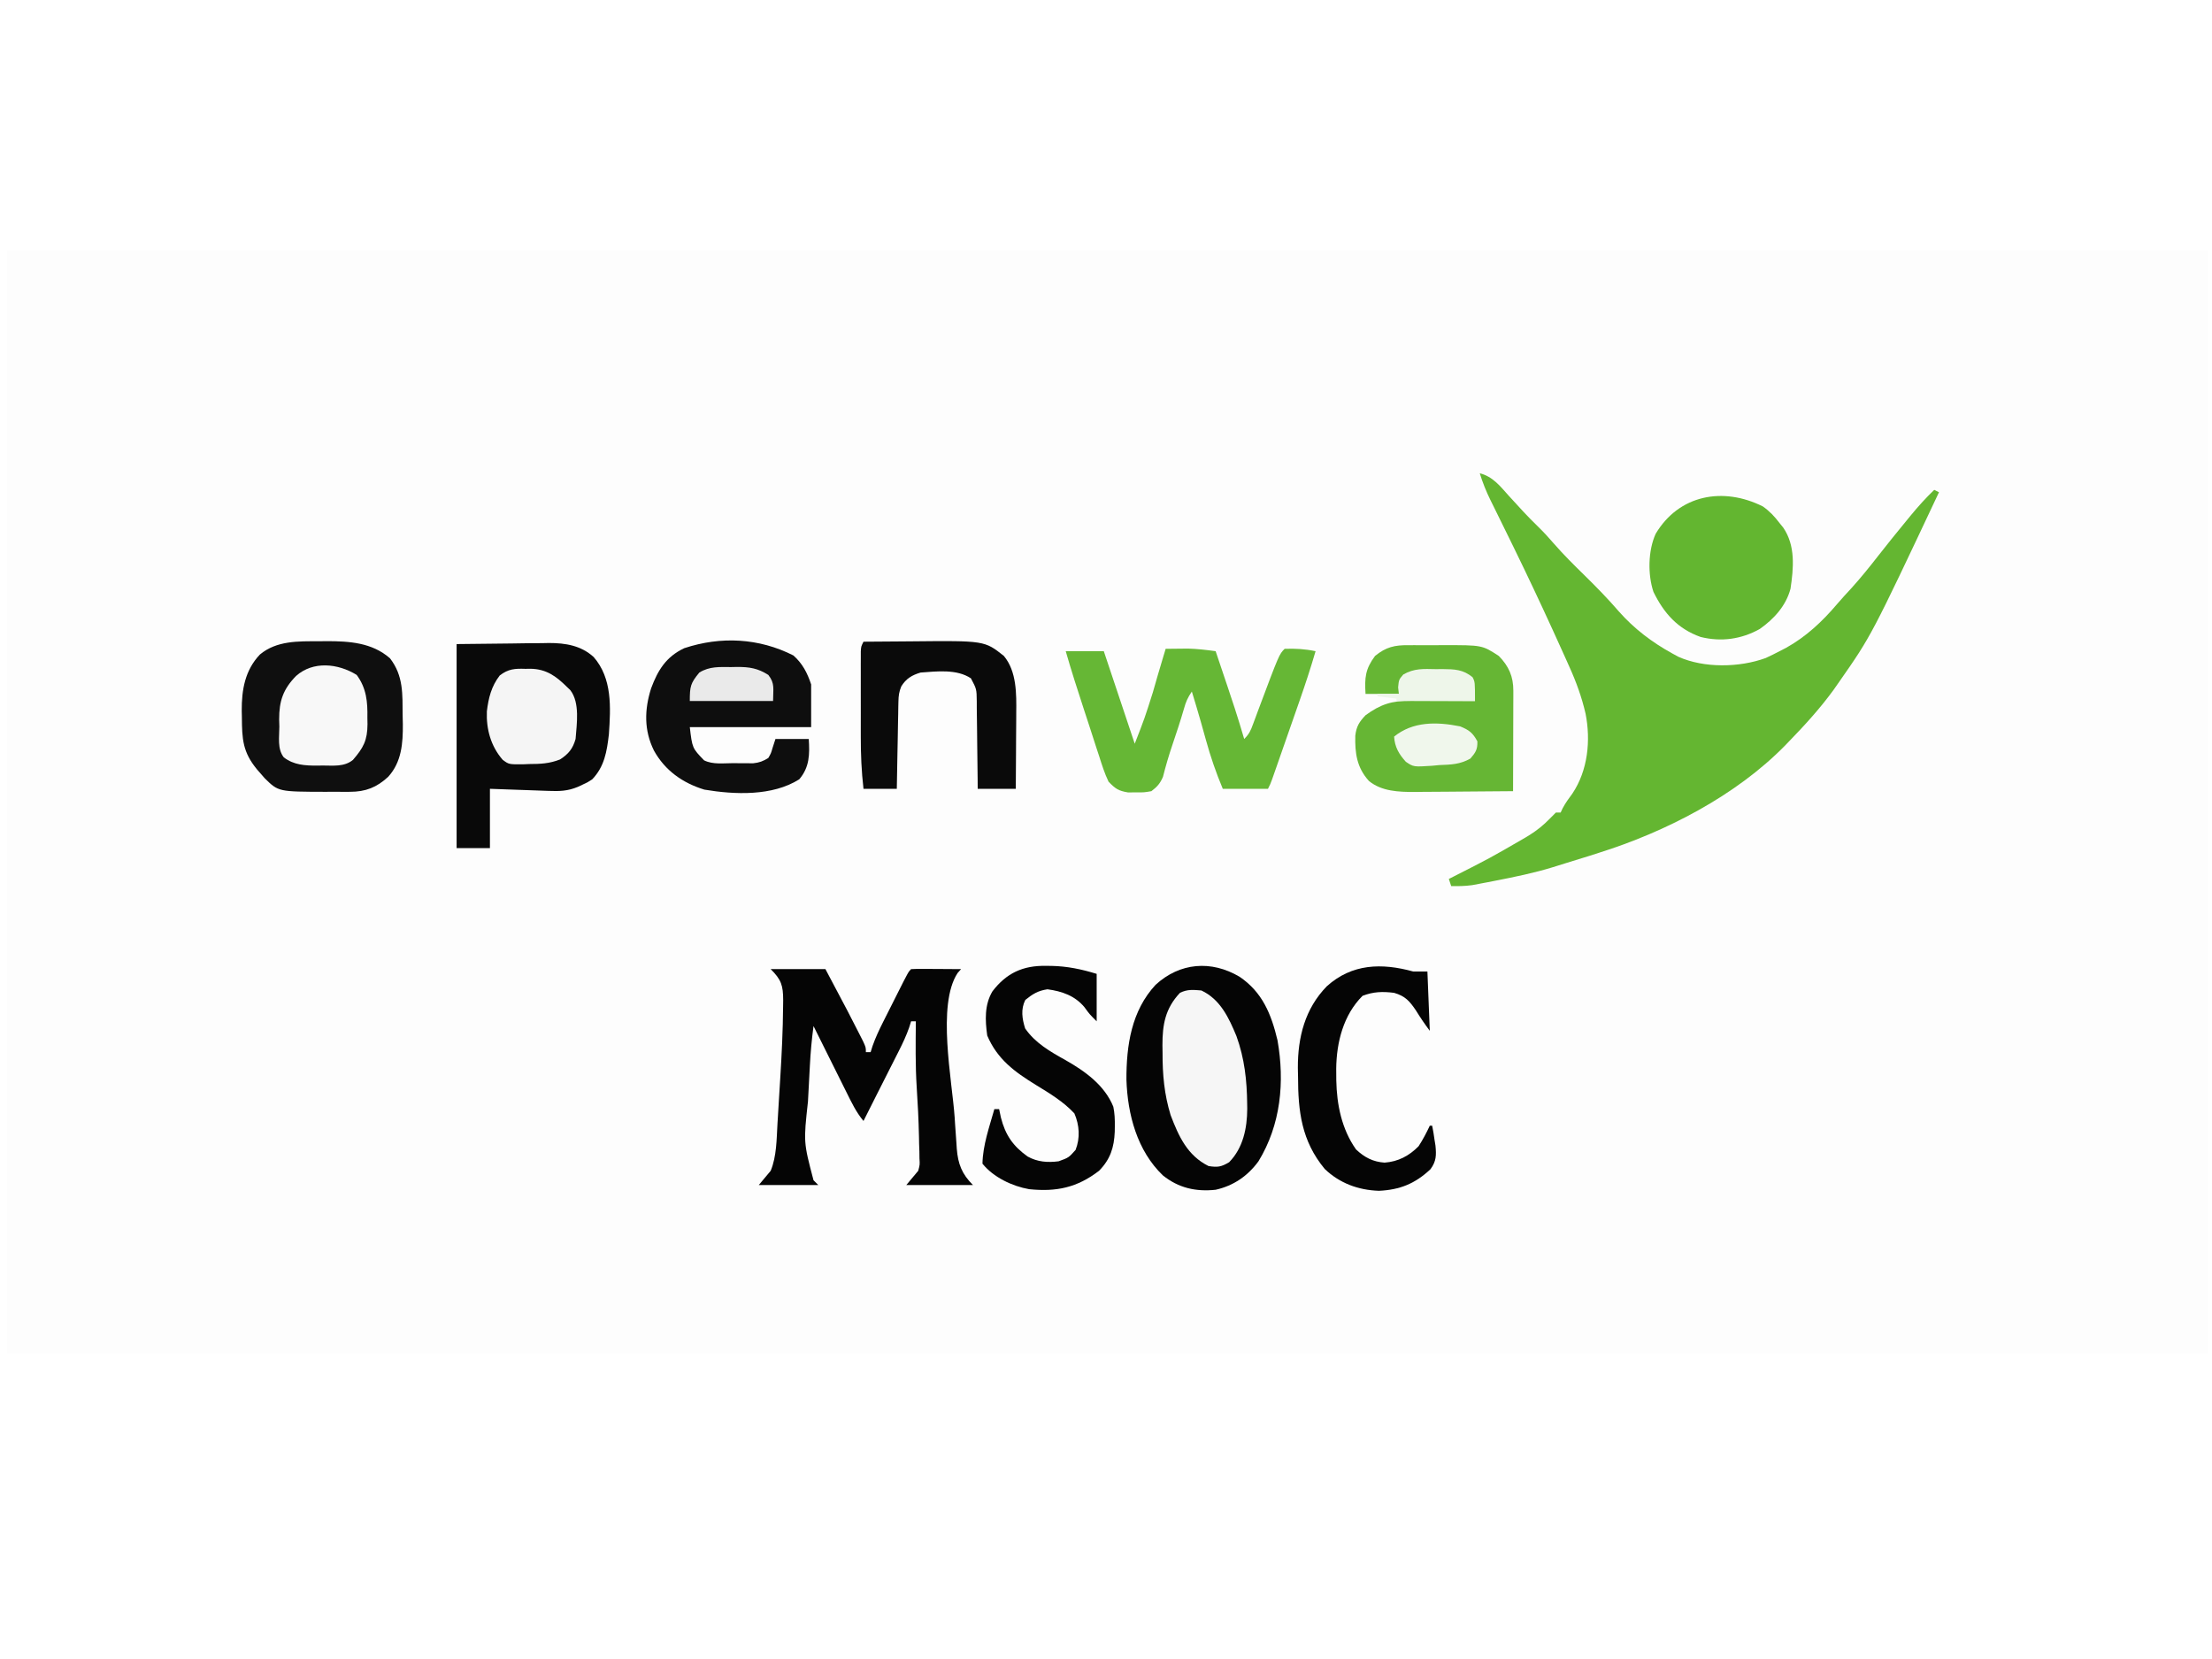
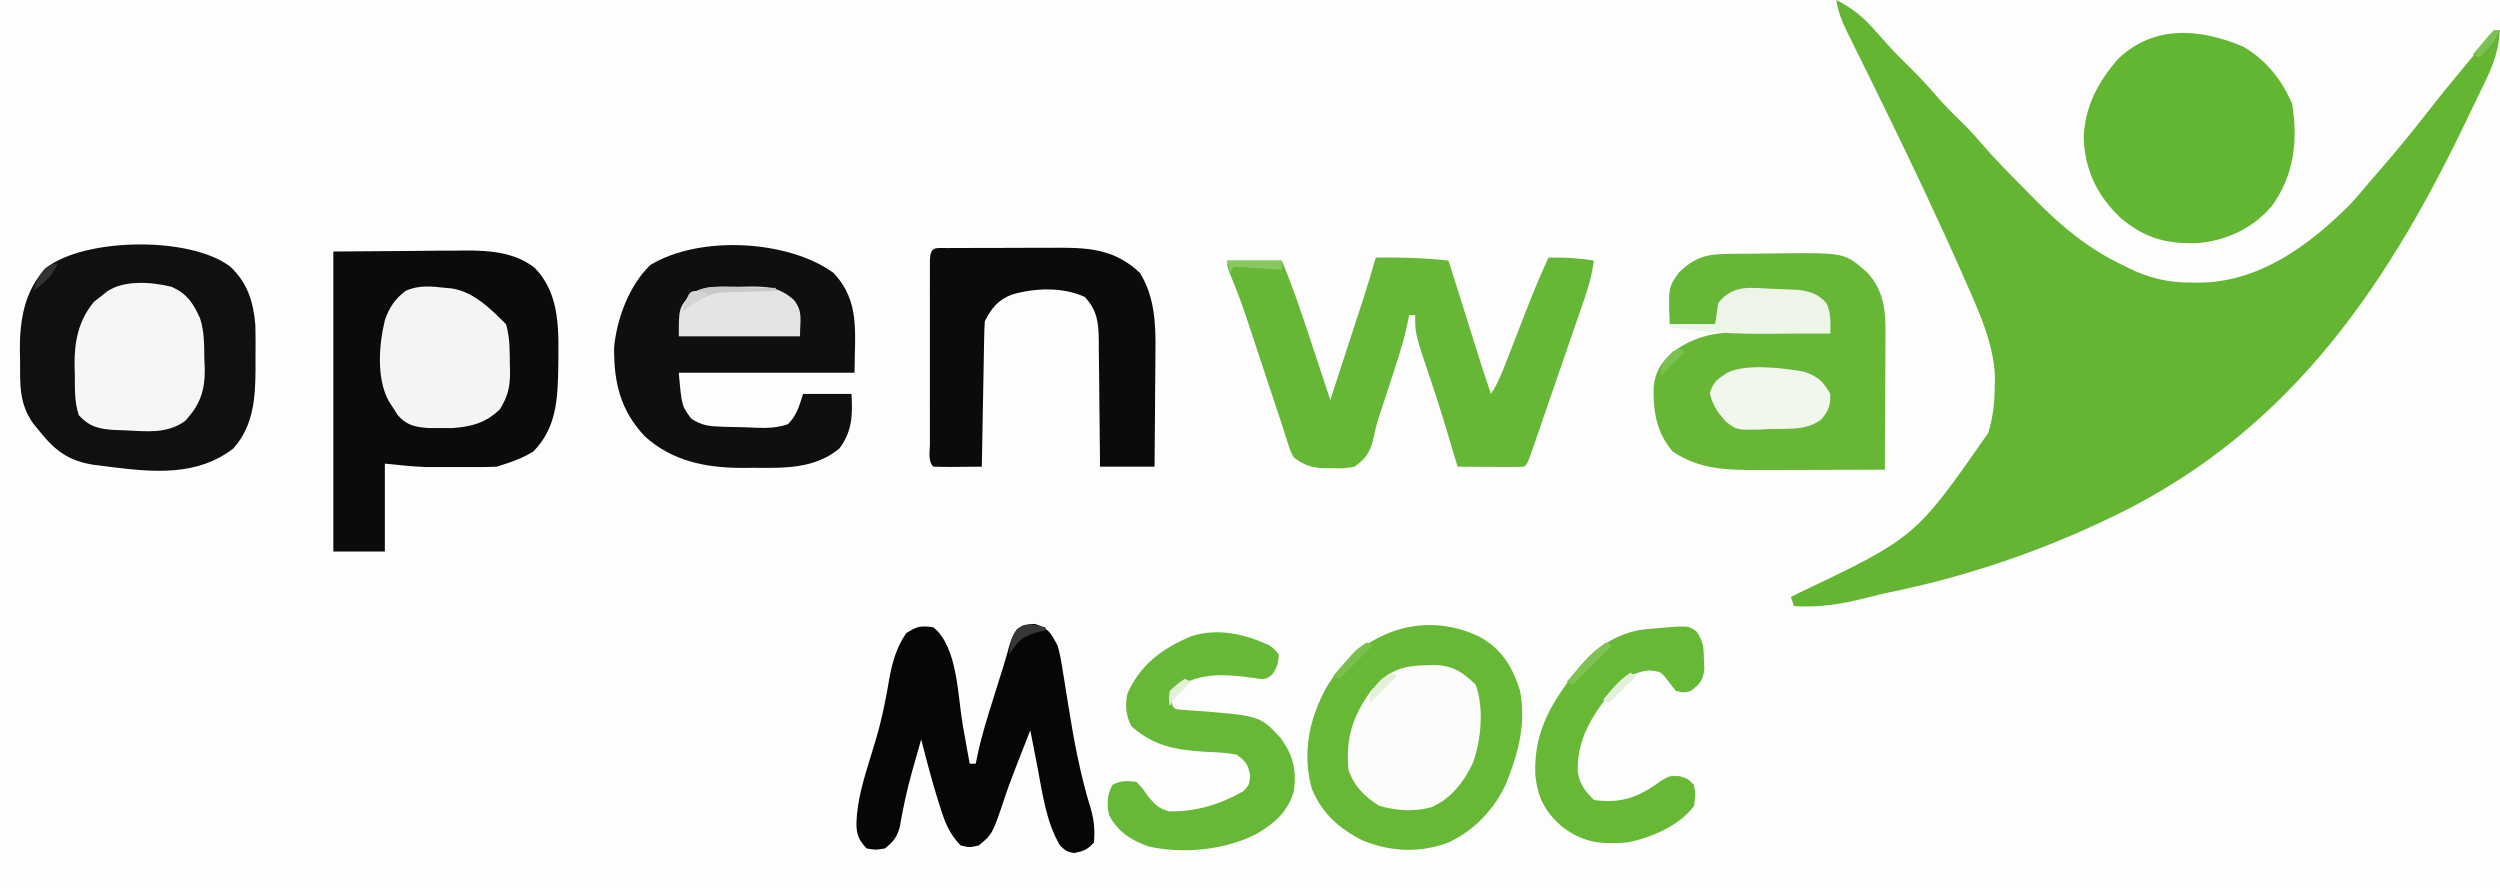
- <svg xmlns="http://www.w3.org/2000/svg" width="800" height="600">
-   <g>
-     <g stroke="null">
-       <g stroke="null" transform="translate(0 465) scale(1 -1)">
-         <g stroke="null" transform="translate(0 465) scale(1 -1)">
-           <g stroke="null" transform="translate(925 0) scale(-1 1)">
-             <g stroke="null" transform="translate(925 0) scale(-1 1)">
-               <path stroke="null" d="m2.5,90.5l796,0l0,399l-796,0l0,-399z" fill="#fdfdfd" />
-               <path stroke="null" d="m535.175,171.158c4.81,1.229 7.404,4.716 10.596,8.259q1.727,1.882 3.459,3.761l1.659,1.811a153.176,152.735 0 0 0 5.37,5.476a92.078,91.813 0 0 1 5.728,6.14c3.496,4.011 7.254,7.726 11.053,11.45c4.32,4.235 8.494,8.506 12.446,13.085c5.504,6.249 12.104,11.24 19.394,15.231l2.067,1.133c9.313,4.196 22.137,3.956 31.655,0.476a98.102,97.819 0 0 0 5.002,-2.467l2.316,-1.19c7.289,-4.05 13.154,-9.555 18.512,-15.878c1.687,-1.974 3.442,-3.872 5.204,-5.778c3.427,-3.786 6.588,-7.723 9.722,-11.747c3.332,-4.269 6.736,-8.473 10.178,-12.655l1.52,-1.857c2.687,-3.255 5.434,-6.323 8.484,-9.244l1.721,0.858c-24.469,51.93 -24.469,51.93 -36.143,68.645l-1.95,2.792c-4.862,6.689 -10.369,12.73 -16.121,18.659l-1.422,1.478c-17.829,18.214 -43.27,31.276 -67.422,38.851l-3.365,1.083a561.933,560.316 0 0 1 -8.774,2.711a341.635,340.652 0 0 0 -4.393,1.377c-6.878,2.109 -13.843,3.538 -20.902,4.911l-2.959,0.58l-2.823,0.532l-2.526,0.479c-2.568,0.356 -5.023,0.398 -7.612,0.34l-0.861,-2.574l1.598,-0.809c13.195,-6.693 13.195,-6.693 25.993,-14.1l1.623,-0.987c2.707,-1.71 4.958,-3.507 7.194,-5.804l2.316,-2.326l1.721,0l0.702,-1.502c1.031,-1.954 2.226,-3.594 3.546,-5.363c5.607,-8.379 6.686,-19.18 4.752,-28.951c-1.391,-5.948 -3.361,-11.399 -5.881,-16.955l-1.134,-2.547a1210.781,1207.297 0 0 0 -3.706,-8.179l-1.258,-2.763a1251.226,1247.626 0 0 0 -13.835,-29.287l-1.007,-2.059a2900.882,2892.536 0 0 0 -4.931,-10.038l-1.811,-3.683l-0.835,-1.679a66.262,66.071 0 0 1 -3.861,-9.697" fill="#64b631" />
-               <path stroke="null" d="m448.307,353.256c8.262,5.595 11.474,13.534 13.721,22.98c2.65,15.072 1.205,30.53 -6.884,43.761c-3.881,5.304 -9.003,8.845 -15.49,10.297c-7.176,0.762 -13.428,-0.648 -19.093,-5.202c-9.296,-8.92 -12.768,-22.027 -13.171,-34.613c-0.041,-12.411 1.809,-24.89 10.535,-34.3c8.79,-8.079 20.142,-8.979 30.381,-2.923" fill="#050505" />
-               <path stroke="null" d="m165.142,232.939l19.739,-0.215l6.185,-0.094q2.459,-0.015 4.918,-0.026l2.527,-0.054c5.992,-0.003 11.605,0.899 16.189,5.063c6.762,7.763 6.179,18.159 5.517,27.933c-0.723,6.194 -1.589,11.672 -6.024,16.303c-1.751,1.14 -1.751,1.14 -3.496,1.931l-1.752,0.818c-3.633,1.518 -6.63,1.59 -10.494,1.438l-1.842,-0.062q-2.906,-0.1 -5.813,-0.209l-3.944,-0.136c-3.222,-0.11 -6.442,-0.228 -9.663,-0.347l0,21.452l-12.048,0l0,-73.794z" fill="#090909" />
-               <path stroke="null" d="m115.393,231.92l2.582,-0.033c8.296,-0.016 16.589,0.496 23.072,6.2c4.928,6.353 4.51,13.031 4.572,20.701l0.075,3.084c0.05,6.939 -0.424,13.691 -5.292,19.065c-4.148,3.83 -8.123,5.417 -13.803,5.43l-2.887,0.006l-2.995,-0.02l-2.934,0.02c-17.081,-0.039 -17.081,-0.039 -21.991,-4.85l-1.213,-1.391l-1.617,-1.847c-5.184,-6.276 -5.438,-10.973 -5.482,-18.908l-0.053,-2.327c-0.045,-7.589 1.186,-14.67 6.571,-20.334c6.077,-5.071 13.912,-4.791 21.396,-4.797" fill="#0f0f0f" />
-               <path stroke="null" d="m278.734,350.494l19.792,0c8.643,16.292 8.643,16.292 12.155,23.222l1.459,2.872c1.015,2.222 1.015,2.222 1.015,3.939l1.721,0l0.688,-2.216c1.067,-3.029 2.363,-5.792 3.807,-8.66c0.262,-0.523 0.525,-1.048 0.797,-1.587q0.827,-1.647 1.659,-3.291q1.277,-2.524 2.544,-5.055c4.148,-8.237 4.148,-8.237 5.135,-9.222a65.401,65.213 0 0 1 4.037,-0.084l2.463,0.009l2.59,0.022l2.6,0.011q3.191,0.015 6.382,0.042l-1.237,1.394c-7.581,11.489 -1.984,38.87 -1.076,52.235l0.153,2.409c0.148,2.282 0.312,4.562 0.482,6.842l0.131,2.061c0.444,5.512 1.838,9.144 5.849,13.143l-24.095,0l4.303,-5.148c0.593,-2.213 0.593,-2.213 0.45,-4.465l-0.028,-2.524l-0.099,-2.664l-0.052,-2.78c-0.133,-5.959 -0.425,-11.91 -0.823,-17.857c-0.506,-7.915 -0.38,-15.841 -0.309,-23.768l-1.721,0l-0.693,2.229c-1.041,2.955 -2.296,5.641 -3.711,8.436l-0.779,1.545q-1.224,2.423 -2.455,4.844l-1.631,3.228a4527.304,4514.278 0 0 1 -3.115,6.157q-2.425,4.794 -4.828,9.6c-2.677,-3.205 -4.384,-6.809 -6.222,-10.525l-1.031,-2.063a3207.235,3198.007 0 0 1 -3.236,-6.504l-2.203,-4.417q-2.694,-5.405 -5.38,-10.813a172.969,172.471 0 0 0 -1.321,14.306l-0.112,2.089q-0.116,2.177 -0.228,4.353c-0.113,2.188 -0.232,4.375 -0.351,6.562c-1.615,14.689 -1.615,14.689 2.012,28.464l1.721,1.716l-21.514,0l4.303,-5.148c2.17,-5.246 2.132,-11.471 2.454,-17.071l0.166,-2.671q0.172,-2.791 0.334,-5.583c0.164,-2.789 0.338,-5.577 0.515,-8.365c0.528,-8.594 0.949,-17.182 1.015,-25.793l0.03,-2.141c-0.005,-5.449 -0.695,-7.502 -4.514,-11.31" fill="#050505" />
-               <path stroke="null" d="m421.583,234.655q2.582,-0.034 5.163,-0.053l2.904,-0.031c3.399,0.092 6.638,0.475 10.004,0.942c7.509,22.284 7.509,22.284 10.326,31.748c1.846,-1.841 2.325,-2.991 3.213,-5.403l0.846,-2.264l0.889,-2.415c7.702,-20.551 7.702,-20.551 9.681,-22.524c3.95,-0.131 7.318,0.055 11.187,0.858c-1.768,6.061 -3.727,12.034 -5.816,17.993l-0.909,2.605q-0.942,2.7 -1.887,5.4a25298.17,25225.381 0 0 1 -5.608,16.062l-0.81,2.31l-0.713,2.034c-0.608,1.647 -0.608,1.647 -1.469,3.364l-16.35,0a145.431,145.013 0 0 1 -6.077,-17.59l-1.268,-4.531l-0.62,-2.219c-1.029,-3.627 -2.123,-7.233 -3.223,-10.84c-1.534,2.294 -2.134,3.643 -2.85,6.221c-1.268,4.389 -2.7,8.714 -4.174,13.039a150.595,150.161 0 0 0 -3.414,11.586c-1.021,2.398 -2.109,3.611 -4.192,5.192c-2.632,0.456 -2.632,0.456 -5.539,0.429l-2.902,0.027c-3.502,-0.581 -4.567,-1.328 -7.049,-3.888c-1.42,-2.95 -2.385,-6.018 -3.372,-9.134l-0.895,-2.711c-0.94,-2.858 -1.86,-5.723 -2.78,-8.587q-0.941,-2.878 -1.887,-5.754c-2.286,-6.979 -4.533,-13.947 -6.556,-21.007l13.769,0l11.187,33.465c3.593,-9.233 3.593,-9.233 6.562,-18.609l1.065,-3.707l0.503,-1.768a488.787,487.381 0 0 1 2.035,-6.86l0.608,-2.015l0.413,-1.364z" fill="#66b735" />
-               <path stroke="null" d="m509.453,233.341l1.999,-0.01a346.798,345.8 0 0 1 4.174,0.019c2.105,0.017 4.206,0 6.31,-0.022c14.092,-0.026 14.092,-0.026 20.122,3.902c3.618,3.694 5.275,7.446 5.261,12.575l0,2.445l-0.014,2.634l-0.004,2.701a4004.956,3993.432 0 0 1 -0.026,8.55q-0.008,2.898 -0.012,5.794q-0.015,7.105 -0.042,14.21q-8.979,0.096 -17.958,0.142q-3.051,0.019 -6.101,0.052c-2.934,0.032 -5.866,0.046 -8.8,0.057c-0.901,0.013 -1.802,0.026 -2.731,0.04c-5.711,0.001 -11.94,-0.195 -16.548,-3.99c-4.393,-4.87 -5.075,-10.057 -4.921,-16.366c0.389,-3.327 1.395,-4.977 3.705,-7.394c5.405,-3.98 9.584,-5.278 16.307,-5.232l2.014,0.004c2.122,0.004 4.244,0.015 6.366,0.026l4.317,0.012q5.29,0.015 10.58,0.042a180.714,180.194 0 0 0 -0.645,-4.183l-0.363,-2.353c-0.525,-2.129 -0.525,-2.129 -2.24,-3.162c-3.585,-1.121 -7.224,-0.88 -10.95,-0.867l-2.478,-0.043l-2.39,-0.001l-2.174,-0.009c-2.549,0.408 -3.656,1.025 -5.437,2.894l-0.861,5.148l-12.048,0c-0.361,-5.845 -0.098,-8.993 3.442,-13.729c3.967,-3.243 7.142,-3.944 12.142,-3.888" fill="#66b634" />
-               <path stroke="null" d="m286.963,237.069c3.296,2.95 4.995,6.254 6.4,10.457l0,15.445l-43.888,0c0.898,7.59 0.898,7.59 5.163,12.013c3.22,1.605 7.106,1.017 10.649,1.019l2.501,0.032l2.414,0.004l2.206,0.011c2.213,-0.228 3.588,-0.747 5.464,-1.925c0.96,-1.657 0.96,-1.657 1.506,-3.54l1.076,-3.325l12.048,0c0.347,5.527 0.31,10.2 -3.442,14.587c-9.712,6.148 -23.376,5.562 -34.307,3.734c-7.84,-2.377 -14.255,-6.924 -18.246,-14.128c-3.625,-7.336 -3.466,-14.799 -1.015,-22.534c2.447,-6.556 5.391,-11.375 11.974,-14.493c13.227,-4.385 27.018,-3.691 39.498,2.64" fill="#0e0e0e" />
-               <path stroke="null" d="m637.579,183.171c2.453,1.735 4.221,3.616 6.024,6.006l1.317,1.622c4.499,6.53 3.764,14.643 2.636,22.16c-1.65,6.157 -5.976,10.906 -11.116,14.524c-6.676,3.73 -13.953,4.724 -21.396,2.882c-8.306,-2.965 -13.237,-8.538 -17.049,-16.303c-2.105,-6.298 -1.959,-14.947 0.807,-21.023c8.441,-14.14 24.41,-17.074 38.778,-9.868" fill="#63b630" />
-               <path stroke="null" d="m378.234,349.314l2.053,0.015c5.738,0.125 10.845,1.194 16.341,2.881l0,17.161c-2.582,-2.574 -2.582,-2.574 -4.41,-5.094c-3.456,-4.163 -8.142,-5.78 -13.392,-6.49c-3.445,0.518 -5.324,1.69 -8.014,3.861c-1.688,3.367 -1.15,6.801 -0.053,10.297c3.662,5.311 9.068,8.382 14.629,11.477c7.074,4.017 14.111,9.071 17.264,16.84c0.494,2.398 0.577,4.689 0.538,7.133l-0.026,1.938c-0.241,5.686 -1.6,9.944 -5.675,14.096c-7.934,6.107 -15.436,7.663 -25.265,6.657c-6.113,-1.06 -12.963,-4.313 -16.901,-9.231c0.129,-6.71 2.497,-13.304 4.303,-19.735l1.721,0l0.645,3.057c1.61,6.31 4.376,10.326 9.681,14.104c3.571,1.968 7.179,2.224 11.187,1.716c3.65,-1.32 3.65,-1.32 6.144,-4.123c1.708,-4.35 1.387,-8.968 -0.443,-13.199c-4.008,-4.283 -8.91,-7.232 -13.893,-10.277c-7.734,-4.757 -13.968,-9.296 -17.624,-17.879c-0.763,-5.468 -1.026,-11.115 1.883,-15.981c5.064,-6.653 11.116,-9.37 19.308,-9.224" fill="#050505" />
-               <path stroke="null" d="m312.295,232.081q6.448,-0.064 12.894,-0.094q2.184,-0.013 4.368,-0.034c26.519,-0.268 26.519,-0.268 33.509,5.277c4.659,5.607 4.552,13.719 4.471,20.65l-0.007,2.391a1451.732,1447.555 0 0 1 -0.053,7.474q-0.014,2.551 -0.023,5.103q-0.03,6.217 -0.084,12.433l-13.769,0l-0.024,-3.412c-0.034,-4.177 -0.091,-8.353 -0.155,-12.53a808.048,805.723 0 0 1 -0.054,-5.423a784.813,782.555 0 0 0 -0.103,-7.796l-0.003,-2.449c-0.06,-4.475 -0.06,-4.475 -2.114,-8.345c-5.122,-3.414 -12.278,-2.521 -18.2,-2.091c-3.13,0.927 -5.26,2.182 -7.008,5.043c-0.787,1.945 -0.972,3.352 -1.011,5.44l-0.052,2.134l-0.03,2.278l-0.051,2.351c-0.052,2.475 -0.091,4.948 -0.131,7.423l-0.101,5.038q-0.122,6.169 -0.222,12.338l-12.048,0c-0.727,-6.278 -0.987,-12.426 -0.975,-18.744l-0.003,-2.837q0,-2.941 0.005,-5.884q0.005,-4.518 -0.006,-9.037q0,-2.866 0.003,-5.732l-0.005,-2.736l0.009,-2.518l0.002,-2.22c0.109,-1.777 0.109,-1.777 0.97,-3.493" fill="#0a0a0a" />
-               <path stroke="null" d="m511.079,351.352l5.163,0l0.861,21.452c-1.833,-2.437 -3.415,-4.771 -5.001,-7.347c-2.271,-3.366 -3.873,-5.222 -7.907,-6.382c-4.133,-0.525 -7.494,-0.426 -11.402,1.073c-6.95,6.93 -9.417,16.784 -9.535,26.332l0.015,2.038l0.012,2.153c0.169,8.814 1.953,17.705 7.141,25.037c3.016,2.859 6.145,4.502 10.326,4.773c4.927,-0.348 8.907,-2.463 12.317,-5.953c1.543,-2.394 2.83,-4.822 4.033,-7.401l0.861,0c0.36,1.702 0.622,3.425 0.861,5.148l0.33,2.011c0.334,3.482 0.33,5.669 -1.785,8.557c-5.569,5.244 -11.073,7.472 -18.66,7.827c-7.442,-0.249 -14.189,-2.719 -19.597,-7.891c-8.41,-10.154 -9.648,-20.824 -9.661,-33.512l-0.064,-3.072c-0.037,-11.063 2.581,-21.413 10.481,-29.504c9.094,-8.188 19.839,-8.468 31.211,-5.34" fill="#050505" />
-               <path stroke="null" d="m434.491,358.216c6.832,3.197 9.938,9.855 12.693,16.518c2.915,8.074 3.786,15.983 3.872,24.509l0.025,1.802c-0.045,7.015 -1.487,14.107 -6.532,19.274c-2.846,1.716 -4.201,1.927 -7.476,1.394c-7.664,-3.821 -10.791,-10.772 -13.702,-18.414c-2.297,-7.518 -2.941,-14.607 -2.917,-22.451l-0.043,-2.808c-0.004,-7.484 1.002,-13.303 6.335,-18.965c2.676,-1.334 4.787,-1.103 7.745,-0.858" fill="#f6f6f6" />
-               <path stroke="null" d="m128.999,244.094c3.558,4.831 3.977,9.73 3.872,15.552c0.013,0.745 0.026,1.489 0.04,2.256c-0.036,5.85 -1.45,8.517 -5.258,12.922c-3.137,2.583 -7.134,2.034 -10.972,2.038l-1.947,0.032c-4.403,0.011 -8.468,-0.203 -12.099,-2.989c-2.399,-3.055 -1.614,-7.375 -1.604,-11.095l-0.074,-2.643c-0.017,-6.642 1.446,-10.915 6.11,-15.691c6.174,-5.495 15.156,-4.571 21.932,-0.382" fill="#f8f8f8" />
-               <path stroke="null" d="m190.044,241.895l1.799,-0.029c5.686,0.081 9.241,2.65 13.152,6.518l1.28,1.234c3.514,4.565 2.307,12.193 1.892,17.644c-0.981,3.484 -2.54,5.43 -5.637,7.411c-3.827,1.508 -7.12,1.643 -11.197,1.652l-2.184,0.096c-5.112,0.036 -5.112,0.036 -7.348,-1.629c-4.298,-4.94 -5.98,-11.096 -5.719,-17.542c0.598,-4.881 1.623,-9.016 4.649,-12.952c3.115,-2.411 5.525,-2.533 9.311,-2.403" fill="#f5f5f5" />
-               <path stroke="null" d="m528.075,262.703c3.248,1.308 4.587,2.337 6.239,5.416c0.072,2.946 -0.606,3.996 -2.527,6.221c-3.735,2.128 -7.003,2.197 -11.241,2.36l-2.672,0.255c-6.639,0.427 -6.639,0.427 -9.426,-1.445c-2.487,-2.742 -4.023,-5.334 -4.252,-9.107c6.78,-5.515 15.368,-5.411 23.88,-3.7" fill="#f0f7ec" />
-               <path stroke="null" d="m264.427,241.252l2.186,-0.043c4.402,-0.003 7.447,0.451 11.26,2.885c2.461,3.123 1.721,5.075 1.721,9.439l-30.119,0c0,-5.3 0.244,-6.4 3.442,-10.297c3.718,-2.287 7.265,-2 11.51,-1.984" fill="#eaeaea" />
-               <path stroke="null" d="m519.255,242.002l2.444,-0.019c4.279,0.039 7.471,0.107 10.894,2.968c0.861,1.716 0.861,1.716 0.861,8.581l-28.398,0l0,-0.858l-6.884,-0.858l0,-0.858l7.745,0l-0.268,-2.36c0.268,-2.789 0.268,-2.789 1.872,-4.656c3.9,-2.262 7.305,-2.034 11.735,-1.941" fill="#eef6ea" />
-             </g>
-           </g>
-         </g>
-       </g>
-     </g>
-   </g>
+ <svg xmlns="http://www.w3.org/2000/svg" version="1.1" width="825" height="293">
+   <path d="M0 0 C272.25 0 544.5 0 825 0 C825 96.69 825 193.38 825 293 C552.75 293 280.5 293 0 293 C0 196.31 0 99.62 0 0 Z " fill="#FDFDFD" transform="translate(0,0)" />
+   <path d="M0 0 C72.27 0 144.54 0 219 0 C219 17.217 219 17.217 214.25 26.375 C213.756 27.386 213.261 28.397 212.752 29.439 C211.711 31.565 210.659 33.684 209.595 35.799 C208.022 38.955 206.512 42.133 205.02 45.328 C195.999 64.599 186.495 83.715 174 101 C173.515 101.673 173.029 102.347 172.529 103.041 C150.413 133.428 122.113 156.238 88 172 C87.255 172.347 86.511 172.695 85.744 173.053 C63.917 183.127 40.976 190.689 17.428 195.481 C15.032 195.993 12.665 196.572 10.293 197.184 C2.105 199.286 -5.484 200.591 -14 200 C-14.33 199.01 -14.66 198.02 -15 197 C-14.332 196.659 -13.663 196.317 -12.975 195.965 C26.074 177.374 26.074 177.374 50.055 142.98 C51.672 137.881 52.182 133.293 52.25 127.938 C52.276 126.73 52.302 125.522 52.328 124.277 C51.872 113.667 47.565 103.937 43.312 94.375 C42.737 93.066 42.162 91.758 41.586 90.449 C33.093 71.214 24.049 52.229 14.793 33.352 C14.139 32.015 14.139 32.015 13.471 30.652 C11.333 26.29 9.188 21.931 7.031 17.578 C6.251 15.994 5.471 14.409 4.691 12.824 C4.332 12.105 3.972 11.386 3.602 10.645 C1.808 6.985 0.812 4.059 0 0 Z " fill="#FCFDFC" transform="translate(606,0)" />
+   <path d="M0 0 C5.318 2.742 8.912 5.626 12.812 10.125 C13.852 11.289 14.894 12.452 15.938 13.613 C16.707 14.473 16.707 14.473 17.492 15.35 C19.687 17.752 21.993 20.032 24.312 22.312 C27.793 25.749 31.045 29.288 34.223 33.004 C36.877 35.985 39.73 38.753 42.594 41.531 C44.509 43.496 46.294 45.483 48.078 47.562 C52.43 52.572 57.069 57.291 61.75 61.991 C63.241 63.491 64.72 65.001 66.199 66.512 C74.572 74.98 83.452 82.216 94.25 87.375 C94.905 87.704 95.56 88.032 96.234 88.371 C103.246 91.808 109.656 93.334 117.438 93.25 C118.15 93.258 118.862 93.265 119.596 93.273 C139.255 93.202 155.619 81.265 169 68 C171.448 65.421 173.725 62.732 176 60 C176.899 58.961 177.8 57.923 178.703 56.887 C184.212 50.549 189.55 44.116 194.698 37.482 C200.163 30.46 205.852 23.621 211.542 16.781 C212.824 15.215 214.058 13.612 215.285 12.004 C215.851 11.343 216.417 10.681 217 10 C217.66 10 218.32 10 219 10 C218.514 16.129 217.109 20.716 214.422 26.215 C214.059 26.979 213.696 27.744 213.322 28.532 C212.144 31.006 210.948 33.472 209.75 35.938 C208.925 37.653 208.101 39.368 207.277 41.083 C179.832 98.028 146.878 144.795 88 172 C87.255 172.347 86.511 172.695 85.744 173.053 C63.917 183.127 40.976 190.689 17.428 195.481 C15.032 195.993 12.665 196.572 10.293 197.184 C2.105 199.286 -5.484 200.591 -14 200 C-14.33 199.01 -14.66 198.02 -15 197 C-14.332 196.659 -13.663 196.317 -12.975 195.965 C26.074 177.374 26.074 177.374 50.055 142.98 C51.672 137.881 52.182 133.293 52.25 127.938 C52.276 126.73 52.302 125.522 52.328 124.277 C51.872 113.667 47.565 103.937 43.312 94.375 C42.737 93.066 42.162 91.758 41.586 90.449 C33.093 71.214 24.049 52.229 14.793 33.352 C14.139 32.015 14.139 32.015 13.471 30.652 C11.333 26.29 9.188 21.931 7.031 17.578 C6.251 15.994 5.471 14.409 4.691 12.824 C4.332 12.105 3.972 11.386 3.602 10.645 C1.875 7.12 0.523 3.905 0 0 Z " fill="#64B632" transform="translate(606,0)" />
+   <path d="M0 0 C12.808 -0.093 12.808 -0.093 25.875 -0.188 C28.551 -0.215 31.227 -0.242 33.984 -0.27 C36.132 -0.279 38.281 -0.287 40.43 -0.293 C41.523 -0.308 42.616 -0.324 43.742 -0.339 C51.76 -0.342 59.896 0.272 66.438 5.375 C75.149 14.299 74.315 26.615 74.23 38.341 C74.039 48.668 73.655 58.232 66 66 C63.113 67.778 60.222 68.969 57 70 C56.01 70.33 55.02 70.66 54 71 C52.053 71.095 50.102 71.131 48.152 71.133 C46.989 71.134 45.826 71.135 44.627 71.137 C43.409 71.133 42.192 71.129 40.938 71.125 C39.747 71.129 38.557 71.133 37.33 71.137 C36.158 71.135 34.985 71.134 33.777 71.133 C32.718 71.132 31.658 71.131 30.566 71.129 C26.031 70.965 21.515 70.452 17 70 C17 79.57 17 89.14 17 99 C11.39 99 5.78 99 0 99 C0 66.33 0 33.66 0 0 Z " fill="#0B0B0B" transform="translate(110,83)" />
+   <path d="M0 0 C5.667 5.289 7.642 11.639 8.271 19.308 C8.366 22.918 8.36 26.514 8.312 30.125 C8.316 31.348 8.319 32.572 8.322 33.832 C8.265 43.461 7.67 52.495 1 60 C-10.892 69.152 -25.141 67.871 -39.33 66.12 C-40.252 65.998 -41.175 65.876 -42.125 65.75 C-43.013 65.641 -43.901 65.532 -44.817 65.419 C-52.985 64.235 -57.556 61.019 -62.75 54.562 C-63.887 53.172 -63.887 53.172 -65.047 51.754 C-69.768 45.097 -69.366 38.779 -69.375 30.875 C-69.399 29.702 -69.424 28.529 -69.449 27.32 C-69.482 17.475 -67.853 7.831 -60.828 0.434 C-48.058 -9.58 -13.186 -10.107 0 0 Z " fill="#101010" transform="translate(76,88)" />
+   <path d="M0 0 C8.07 -0.115 15.977 0.1 24 1 C24.896 3.833 25.792 6.667 26.688 9.5 C26.959 10.358 27.23 11.215 27.509 12.099 C29.248 17.604 30.972 23.113 32.688 28.625 C34.394 34.106 36.156 39.564 38 45 C40.17 41.745 41.501 38.428 42.898 34.805 C43.175 34.098 43.451 33.391 43.736 32.663 C44.619 30.401 45.497 28.138 46.375 25.875 C47.526 22.913 48.679 19.952 49.836 16.992 C50.112 16.286 50.388 15.58 50.672 14.853 C52.644 9.835 54.745 4.898 57 0 C62.152 -0.09 66.919 0.153 72 1 C71.387 5.284 70.384 9.176 68.975 13.265 C68.349 15.091 68.349 15.091 67.711 16.955 C67.255 18.268 66.8 19.581 66.344 20.895 C65.876 22.251 65.409 23.608 64.943 24.965 C63.967 27.797 62.989 30.629 62.007 33.46 C60.748 37.094 59.495 40.731 58.244 44.369 C57.283 47.165 56.318 49.96 55.352 52.756 C54.888 54.097 54.426 55.439 53.964 56.781 C53.321 58.649 52.673 60.515 52.025 62.382 C51.658 63.445 51.29 64.509 50.911 65.604 C50 68 50 68 49 69 C47.365 69.087 45.727 69.107 44.09 69.098 C43.1 69.094 42.111 69.091 41.092 69.088 C40.051 69.08 39.01 69.071 37.938 69.062 C36.893 69.058 35.848 69.053 34.771 69.049 C32.181 69.037 29.59 69.021 27 69 C26.844 68.473 26.689 67.945 26.529 67.402 C23.908 58.54 21.279 49.691 18.312 40.938 C13 25.206 13 25.206 13 19 C12.34 19 11.68 19 11 19 C10.763 20.195 10.526 21.39 10.281 22.621 C8.81 29.241 6.621 35.628 4.5 42.062 C3.695 44.511 2.893 46.96 2.094 49.41 C1.719 50.555 1.344 51.7 0.957 52.879 C0.171 55.442 -0.442 57.936 -0.969 60.559 C-2.219 64.729 -3.459 66.471 -7 69 C-10.594 69.594 -10.594 69.594 -14.5 69.5 C-15.789 69.49 -17.078 69.479 -18.406 69.469 C-22.207 68.973 -23.939 68.231 -27 66 C-28.117 64.041 -28.117 64.041 -28.875 61.629 C-29.356 60.16 -29.356 60.16 -29.848 58.661 C-30.228 57.453 -30.608 56.245 -31 55 C-31.517 53.442 -32.036 51.884 -32.559 50.328 C-34.705 43.923 -36.823 37.51 -38.937 31.094 C-39.851 28.321 -40.769 25.549 -41.688 22.777 C-41.961 21.945 -42.234 21.112 -42.515 20.254 C-44.228 15.092 -46.144 10.058 -48.241 5.039 C-49 3 -49 3 -49 1 C-43.06 1 -37.12 1 -31 1 C-27.068 10.372 -23.932 19.98 -20.75 29.625 C-20.19 31.314 -19.63 33.003 -19.07 34.691 C-17.71 38.793 -16.354 42.896 -15 47 C-13.184 41.432 -11.369 35.864 -9.556 30.295 C-8.939 28.402 -8.322 26.51 -7.705 24.618 C-6.815 21.89 -5.927 19.162 -5.039 16.434 C-4.765 15.595 -4.491 14.756 -4.209 13.892 C-2.711 9.284 -1.299 4.668 0 0 Z " fill="#67B736" transform="translate(454,85)" />
+   <path d="M0 0 C0.881 -0.008 1.762 -0.016 2.67 -0.024 C4.542 -0.038 6.414 -0.049 8.286 -0.057 C11.118 -0.074 13.948 -0.118 16.779 -0.162 C37.964 -0.346 37.964 -0.346 45.197 5.96 C51.783 12.817 51.499 20.634 51.418 29.637 C51.415 30.827 51.412 32.017 51.409 33.243 C51.398 37.033 51.373 40.823 51.348 44.613 C51.338 47.187 51.328 49.762 51.32 52.336 C51.298 58.637 51.265 64.938 51.223 71.238 C44.285 71.264 37.347 71.281 30.41 71.293 C28.053 71.298 25.696 71.305 23.339 71.314 C19.938 71.326 16.538 71.332 13.137 71.336 C11.574 71.344 11.574 71.344 9.979 71.352 C-0.512 71.352 -9.842 71.31 -18.777 65.238 C-24.175 59.031 -25.272 51.892 -25.086 43.887 C-24.532 39.133 -22.804 36.116 -19.234 32.809 C-12.222 27.385 -5.13 25.78 3.535 25.945 C4.389 25.95 5.244 25.954 6.124 25.958 C8.824 25.975 11.523 26.012 14.223 26.051 C16.065 26.066 17.908 26.08 19.75 26.092 C24.241 26.125 28.732 26.176 33.223 26.238 C32.939 24.799 32.645 23.362 32.348 21.926 C32.185 21.125 32.023 20.325 31.855 19.5 C31.278 16.985 31.278 16.985 29.223 14.238 C24.54 12.529 19.212 12.75 14.285 12.488 C13.296 12.42 12.306 12.352 11.287 12.281 C7.135 12.063 4.043 11.913 0.145 13.461 C-1.955 15.403 -2.745 16.714 -3.59 19.426 C-3.982 20.684 -4.374 21.942 -4.777 23.238 C-9.727 23.238 -14.677 23.238 -19.777 23.238 C-20.223 11.062 -20.223 11.062 -16.777 6.238 C-11.303 0.881 -7.485 0.065 0 0 Z " fill="#68B636" transform="translate(570.7773,83.76172)" />
+   <path d="M0 0 C9.024 9.486 7 20.001 7 33 C-12.14 33 -31.28 33 -51 33 C-50.036 43.961 -50.036 43.961 -46.82 48.199 C-43.318 50.436 -41.016 50.696 -36.875 50.812 C-36.218 50.835 -35.56 50.857 -34.883 50.88 C-32.923 50.94 -30.961 50.97 -29 51 C-27.927 51.05 -26.855 51.101 -25.75 51.152 C-21.848 51.285 -18.719 51.24 -15 50 C-12.035 47.035 -11.242 43.987 -10 40 C-4.72 40 0.56 40 6 40 C6.385 46.929 6.273 52.289 2 58 C-6.175 64.792 -16.362 64.469 -26.5 64.375 C-27.754 64.387 -29.009 64.398 -30.301 64.41 C-42.11 64.373 -53.272 62.151 -62.234 53.957 C-70.307 45.398 -72.44 36.202 -72.348 24.617 C-71.438 15.154 -67.386 4.13 -60.352 -2.57 C-44.159 -12.415 -15.066 -10.844 0 0 Z " fill="#0F0F0F" transform="translate(275,90)" />
+   <path d="M0 0 C7.493 4.018 11.087 9.93 13.609 17.934 C15.471 27.784 13.523 36.793 10 46 C9.584 47.11 9.584 47.11 9.16 48.242 C5.449 56.76 -1.562 64.179 -10 68 C-19.351 71.589 -29.332 71.117 -38.531 67.262 C-46.146 63.37 -51.865 58.27 -55.109 50.262 C-58.292 38.606 -56.043 27.524 -50.457 17.129 C-39.945 -0.6 -19.513 -9.213 0 0 Z " fill="#67B835" transform="translate(488,210)" />
+   <path d="M0 0 C7.559 4.5 12.56 10.804 16.062 18.875 C17.949 31.245 16.729 42.218 9.355 52.523 C3.119 59.872 -5.681 64.009 -15.258 64.801 C-25.764 65.041 -32.606 63.193 -40.688 56.375 C-48.253 49.142 -52.288 40.836 -52.75 30.312 C-52.553 20.074 -48.049 11.547 -41.375 4 C-29.481 -7.436 -14.1 -6.005 0 0 Z " fill="#63B631" transform="translate(740.375,15.4375)" />
+   <path d="M0 0 C4.552 1.463 5.238 2.963 7.5 7.125 C8.362 10.038 8.831 12.968 9.281 15.969 C9.492 17.238 9.492 17.238 9.706 18.533 C10.151 21.228 10.577 23.926 11 26.625 C12.874 38.396 14.955 49.725 18.5 61.125 C19.545 64.898 19.858 68.189 19.5 72.125 C17.432 74.5 16.066 75.012 13 75.625 C10.5 75.125 10.5 75.125 8.375 73.25 C3.688 65.439 2.512 55.831 0.812 47 C0.588 45.853 0.363 44.705 0.131 43.523 C-0.417 40.725 -0.961 37.925 -1.5 35.125 C-2.565 37.832 -3.627 40.541 -4.688 43.25 C-5.007 44.064 -5.327 44.877 -5.656 45.716 C-7.144 49.531 -8.601 53.343 -9.902 57.227 C-13.972 69.37 -13.972 69.37 -18.5 73.125 C-21.562 73.812 -21.562 73.812 -24.5 73.125 C-27.973 69.504 -29.49 65.994 -31 61.25 C-31.206 60.607 -31.413 59.963 -31.626 59.301 C-33.831 52.311 -35.697 45.228 -37.5 38.125 C-38.276 40.832 -39.047 43.54 -39.812 46.25 C-40.043 47.062 -40.273 47.875 -40.51 48.711 C-42.224 54.869 -43.549 61.002 -44.629 67.305 C-45.645 70.594 -46.808 72.013 -49.5 74.125 C-52.562 74.625 -52.562 74.625 -55.5 74.125 C-58.129 71.354 -58.913 69.417 -58.875 65.625 C-58.627 58.217 -56.487 51.328 -54.328 44.285 C-53.906 42.899 -53.484 41.512 -53.062 40.125 C-52.847 39.419 -52.632 38.713 -52.41 37.986 C-50.47 31.438 -49.151 24.809 -48.02 18.076 C-47.049 12.675 -45.625 7.709 -42.5 3.125 C-39.004 0.795 -37.613 0.537 -33.5 1.125 C-25.526 7.504 -25.466 23.512 -23.841 33.129 C-23.353 35.986 -22.834 38.837 -22.312 41.688 C-22.154 42.555 -21.995 43.423 -21.832 44.316 C-21.722 44.913 -21.613 45.51 -21.5 46.125 C-20.84 46.125 -20.18 46.125 -19.5 46.125 C-19.253 44.911 -19.005 43.696 -18.75 42.445 C-17.359 36.188 -15.419 30.112 -13.5 24 C-12.791 21.727 -12.083 19.453 -11.375 17.18 C-11.045 16.126 -10.716 15.071 -10.376 13.985 C-9.663 11.657 -8.993 9.326 -8.355 6.977 C-6.869 2.022 -5.25 0.187 0 0 Z " fill="#060606" transform="translate(341.5,205.875)" />
+   <path d="M0 0 C0.992 -0.006 1.984 -0.013 3.006 -0.019 C4.629 -0.021 4.629 -0.021 6.285 -0.023 C7.949 -0.028 7.949 -0.028 9.646 -0.033 C12.004 -0.038 14.361 -0.04 16.718 -0.04 C20.304 -0.042 23.89 -0.06 27.477 -0.079 C29.767 -0.082 32.057 -0.084 34.348 -0.085 C35.414 -0.092 36.48 -0.1 37.578 -0.107 C47.89 -0.076 55.78 0.896 63.535 8.208 C68.417 16.12 68.776 25.099 68.641 34.157 C68.636 35.251 68.632 36.345 68.628 37.473 C68.611 40.926 68.574 44.379 68.535 47.833 C68.52 50.191 68.506 52.55 68.494 54.909 C68.461 60.655 68.41 66.4 68.348 72.145 C62.408 72.145 56.468 72.145 50.348 72.145 C50.338 70.662 50.329 69.179 50.319 67.651 C50.279 62.138 50.214 56.625 50.14 51.113 C50.112 48.729 50.091 46.344 50.077 43.96 C50.055 40.529 50.009 37.099 49.957 33.669 C49.956 32.606 49.955 31.543 49.953 30.448 C49.834 24.419 49.472 20.684 45.348 16.145 C38.087 12.817 28.924 13.132 21.348 15.333 C16.765 17.076 14.522 19.796 12.348 24.145 C12.229 25.687 12.171 27.233 12.142 28.779 C12.122 29.739 12.102 30.7 12.082 31.69 C12.057 33.25 12.057 33.25 12.031 34.841 C12.01 35.903 11.99 36.966 11.968 38.061 C11.903 41.464 11.844 44.867 11.785 48.27 C11.742 50.574 11.698 52.877 11.654 55.18 C11.547 60.835 11.445 66.49 11.348 72.145 C8.702 72.172 6.056 72.192 3.41 72.208 C2.655 72.216 1.901 72.225 1.123 72.233 C-0.802 72.242 -2.728 72.198 -4.652 72.145 C-6.522 70.275 -5.78 67.114 -5.782 64.622 C-5.783 63.941 -5.785 63.259 -5.787 62.557 C-5.791 60.295 -5.789 58.033 -5.785 55.77 C-5.786 54.205 -5.787 52.639 -5.788 51.073 C-5.79 47.788 -5.787 44.503 -5.783 41.218 C-5.777 36.997 -5.78 32.777 -5.786 28.556 C-5.79 25.322 -5.789 22.088 -5.786 18.854 C-5.785 17.297 -5.786 15.741 -5.789 14.184 C-5.791 12.012 -5.787 9.841 -5.782 7.669 C-5.781 6.43 -5.78 5.192 -5.779 3.916 C-5.572 -0.607 -4.086 0.018 0 0 Z " fill="#0B0B0B" transform="translate(312.6523,81.85474)" />
+   <path d="M0 0 C1.852 1.48 1.852 1.48 3 3 C2.86 5.806 2.431 7.435 0.723 9.676 C-1 11 -1 11 -3.059 11.074 C-3.844 10.947 -4.629 10.819 -5.438 10.688 C-14.984 9.461 -22.612 8.777 -31 14 C-32.283 15.06 -32.283 15.06 -32.125 17.5 C-32.283 19.94 -32.283 19.94 -31 21 C-29.558 21.179 -28.11 21.3 -26.66 21.395 C-3.225 23.124 -3.225 23.124 3.5 30.438 C7.694 36.041 8.906 41.053 8 48 C6.062 54.747 1.873 58.452 -4 62 C-14.491 67.542 -28.447 68.88 -39.969 66.348 C-45.618 64.365 -50.205 61.437 -53 56 C-53.789 52.395 -53.732 49.302 -51.875 46 C-49.098 44.519 -47.105 44.657 -44 45 C-42.086 46.969 -42.086 46.969 -40.375 49.5 C-38.052 52.305 -36.79 53.789 -33.242 54.738 C-24.523 54.955 -16.266 52.461 -8.75 48.125 C-6.761 46.058 -6.761 46.058 -6.438 43 C-7.158 39.156 -7.805 38.274 -11 36 C-14.521 35.328 -18.049 35.219 -21.625 35.062 C-31.26 34.416 -38.219 33.212 -45.625 26.688 C-47.485 23.052 -47.732 19.947 -47 16 C-42.772 6.36 -35.52 1.028 -26 -3 C-17.281 -5.906 -8.145 -3.758 0 0 Z " fill="#67B836" transform="translate(419,213)" />
+   <path d="M0 0 C5.101 2.265 7.096 5.347 9.371 10.352 C10.869 14.845 10.719 19.268 10.809 23.977 C10.854 24.937 10.9 25.897 10.947 26.887 C11.061 34.193 9.417 38.979 4.371 44.352 C-1.824 48.646 -8.394 47.67 -15.629 47.352 C-17.093 47.305 -17.093 47.305 -18.586 47.258 C-23.749 46.948 -26.98 46.353 -30.629 42.352 C-32.121 37.875 -31.895 33.479 -31.941 28.789 C-31.97 27.837 -31.999 26.885 -32.029 25.904 C-32.099 18.014 -30.73 11.056 -25.559 4.879 C-24.881 4.354 -24.203 3.83 -23.504 3.289 C-22.479 2.467 -22.479 2.467 -21.434 1.629 C-15.789 -2.366 -6.53 -1.611 0 0 Z " fill="#F6F6F6" transform="translate(56.62891,94.64844)" />
+   <path d="M0 0 C2.339 3.2 2.409 5.57 2.5 9.5 C2.556 11.074 2.556 11.074 2.613 12.68 C2.089 16.304 1.04 17.41 -1.812 19.625 C-4.25 20.25 -4.25 20.25 -6.812 19.625 C-8.003 18.08 -9.193 16.536 -10.375 14.984 C-11.959 13.244 -11.959 13.244 -15.625 12.875 C-20.831 13.325 -24.219 16.002 -27.812 19.625 C-34.395 27.548 -39.587 35.846 -39.145 46.391 C-38.538 50.47 -36.648 52.789 -33.812 55.625 C-24.793 56.931 -18.8 54.576 -11.688 49.312 C-8.812 47.625 -8.812 47.625 -5.562 47.75 C-2.812 48.625 -2.812 48.625 -0.812 50.625 C-0.25 53.875 -0.25 53.875 -0.812 57.625 C-5.518 64.075 -15.149 68.178 -22.812 69.625 C-31.653 70.395 -37.778 69.634 -44.75 64.082 C-50.165 59.153 -52.374 54.664 -53.16 47.426 C-53.725 34.265 -48.722 24.799 -40.812 14.625 C-40.329 13.977 -39.846 13.328 -39.348 12.66 C-33.729 5.548 -26.075 0.361 -16.988 -0.707 C-2.673 -2.028 -2.673 -2.028 0 0 Z " fill="#66B835" transform="translate(559.8125,208.375)" />
+   <path d="M0 0 C0.704 0.062 1.408 0.124 2.133 0.188 C9.404 1.365 14.956 6.956 20 12 C21.278 16.399 21.218 20.893 21.25 25.438 C21.271 26.175 21.291 26.913 21.312 27.674 C21.347 32.535 20.639 35.769 18 40 C13.457 44.543 8.537 45.822 2.211 46.266 C0.945 46.26 -0.321 46.255 -1.625 46.25 C-2.896 46.255 -4.167 46.26 -5.477 46.266 C-9.966 45.927 -12.753 45.429 -15.766 41.977 C-16.255 41.201 -16.745 40.425 -17.25 39.625 C-18 38.469 -18 38.469 -18.766 37.289 C-22.832 29.748 -21.949 18.547 -19.938 10.438 C-18.477 6.406 -16.601 3.573 -13.152 0.992 C-8.86 -0.986 -4.593 -0.533 0 0 Z " fill="#F4F4F4" transform="translate(147,95)" />
+   <path d="M0 0 C0.685 -0.019 1.37 -0.038 2.076 -0.057 C8.162 0.02 11.728 2.291 15.938 6.5 C18.686 14.218 17.722 24.572 15.039 32.184 C12.011 38.551 7.793 44.113 1.176 46.914 C-4.649 48.439 -10.125 48.04 -15.875 46.438 C-20.684 43.514 -24.266 39.889 -26.062 34.5 C-27.088 24.396 -24.674 16.79 -18.75 8.625 C-12.975 1.798 -8.842 0.177 0 0 Z " fill="#FCFDFB" transform="translate(471.0625,219.5)" />
+   <path d="M0 0 C4.73 1.764 6.175 3.02 8.688 7.375 C8.763 11.163 8.193 12.751 5.812 15.688 C0.975 19.529 -5.164 18.787 -11.062 18.938 C-12.671 19.031 -12.671 19.031 -14.312 19.127 C-22.086 19.285 -22.086 19.285 -25.612 16.668 C-28.438 13.538 -30.107 11.268 -31.062 7.125 C-30.066 3.471 -28.448 2.391 -25.312 0.375 C-19.08 -2.741 -6.824 -1.149 0 0 Z " fill="#F1F7EC" transform="translate(595.3125,122.625)" />
+   <path d="M0 0 C1.076 -0.024 2.153 -0.049 3.262 -0.074 C9.528 -0.097 13.385 0.128 18.125 4.375 C21.177 8.26 20.125 10.891 20.125 16.375 C6.925 16.375 -6.275 16.375 -19.875 16.375 C-19.875 7.042 -19.875 7.042 -15.875 2.375 C-11.024 -0.703 -5.553 0.007 0 0 Z " fill="#E4E4E4" transform="translate(243.875,94.625)" />
+   <path d="M0 0 C1.491 0.053 1.491 0.053 3.012 0.107 C3.975 0.151 4.938 0.194 5.93 0.238 C6.806 0.276 7.682 0.314 8.585 0.353 C12.584 0.88 15.338 1.738 17.938 4.875 C19.382 8.297 19.207 11.006 19.125 14.688 C14.149 14.738 9.172 14.774 4.196 14.797 C2.511 14.807 0.825 14.821 -0.86 14.838 C-12.04 14.952 -22.819 14.389 -33.875 12.688 C-33.875 12.357 -33.875 12.027 -33.875 11.688 C-28.925 11.688 -23.975 11.688 -18.875 11.688 C-18.545 9.377 -18.215 7.067 -17.875 4.688 C-12.954 -1.545 -7.232 -0.34 0 0 Z " fill="#EDF5E8" transform="translate(584.875,95.3125)" />
+   <path d="M0 0 C1.6 0.015 1.6 0.015 3.232 0.029 C4.887 0.067 4.887 0.067 6.574 0.105 C7.696 0.119 8.818 0.133 9.975 0.146 C12.737 0.182 15.499 0.231 18.262 0.293 C18.262 0.623 18.262 0.953 18.262 1.293 C17.301 1.315 17.301 1.315 16.322 1.337 C13.405 1.412 10.49 1.508 7.574 1.605 C6.063 1.639 6.063 1.639 4.521 1.674 C-2.602 1.887 -2.602 1.887 -8.738 5.293 C-9.501 5.85 -10.265 6.407 -11.051 6.98 C-11.608 7.414 -12.165 7.847 -12.738 8.293 C-11.813 5.181 -11.157 3.604 -8.515 1.643 C-5.392 0.124 -3.451 -0.055 0 0 Z " fill="#C8C8C8" transform="translate(237.7383,94.70703)" />
+   <path d="M0 0 C5.94 0 11.88 0 18 0 C18 0.99 18 1.98 18 3 C12.72 2.67 7.44 2.34 2 2 C1.67 2.66 1.34 3.32 1 4 C0.67 2.68 0.34 1.36 0 0 Z " fill="#89C763" transform="translate(405,86)" />
+   <path d="M0 0 C0.66 0.33 1.32 0.66 2 1 C-2.29 5.29 -6.58 9.58 -11 14 C-11.66 13.67 -12.32 13.34 -13 13 C-4.738 3.405 -4.738 3.405 0 0 Z " fill="#7EC254" transform="translate(530,212)" />
+   <path d="M0 0 C0.66 0.33 1.32 0.66 2 1 C-1.63 4.63 -5.26 8.26 -9 12 C-9.66 11.67 -10.32 11.34 -11 11 C-9.733 9.538 -8.462 8.08 -7.188 6.625 C-6.48 5.813 -5.772 5.001 -5.043 4.164 C-3 2 -3 2 0 0 Z " fill="#79C04D" transform="translate(451,212)" />
+   <path d="M0 0 C1.073 0.247 2.145 0.495 3.25 0.75 C3.25 1.08 3.25 1.41 3.25 1.75 C1.61 2.152 1.61 2.152 -0.062 2.562 C-4.921 4.127 -5.988 5.607 -8.75 9.75 C-8.443 6.368 -8.023 4.16 -6.125 1.312 C-3.75 -0.25 -3.75 -0.25 0 0 Z " fill="#373737" transform="translate(341.75,206.25)" />
+   <path d="M0 0 C0.66 0.33 1.32 0.66 2 1 C-0.97 3.97 -3.94 6.94 -7 10 C-7.66 9.67 -8.32 9.34 -9 9 C-6.21 5.513 -3.748 2.498 0 0 Z " fill="#E2F1D9" transform="translate(538,222)" />
+   <path d="M0 0 C0.66 0.33 1.32 0.66 2 1 C-0.97 3.97 -3.94 6.94 -7 10 C-7 6.044 -5.595 4.891 -3 2 C-2.01 1.34 -1.02 0.68 0 0 Z " fill="#E2F1D8" transform="translate(459,222)" />
+   <path d="M0 0 C0.66 0.33 1.32 0.66 2 1 C-0.64 3.64 -3.28 6.28 -6 9 C-6 5.064 -4.571 3.874 -2 1 C-1.34 0.67 -0.68 0.34 0 0 Z " fill="#7CC051" transform="translate(554,115)" />
+   <path d="M0 0 C-1.583 4.274 -4.506 6.265 -8 9 C-6.69 5.07 -4.75 0 0 0 Z " fill="#323232" transform="translate(19,87)" />
+   <path d="M0 0 C0.66 0 1.32 0 2 0 C0.445 3.817 -2.036 6.192 -5 9 C-5.66 8.67 -6.32 8.34 -7 8 C-5.882 6.661 -4.755 5.329 -3.625 4 C-2.685 2.886 -2.685 2.886 -1.727 1.75 C-1.157 1.173 -0.587 0.595 0 0 Z " fill="#7CC151" transform="translate(823,10)" />
+   <path d="M0 0 C0.66 0.33 1.32 0.66 2 1 C1.216 1.763 0.432 2.526 -0.375 3.312 C-3.073 5.909 -3.073 5.909 -5 9 C-5.312 6.75 -5.312 6.75 -5 4 C-2.5 1.688 -2.5 1.688 0 0 Z " fill="#E2F1D8" transform="translate(391,224)" />
+   <path d="M0 0 C0.897 0.309 0.897 0.309 1.812 0.625 C0.699 1.275 0.699 1.275 -0.438 1.938 C-2.806 3.391 -4.997 4.921 -7.188 6.625 C-4.648 -0.797 -4.648 -0.797 0 0 Z " fill="#D4D4D4" transform="translate(232.1875,96.375)" />
</svg>
